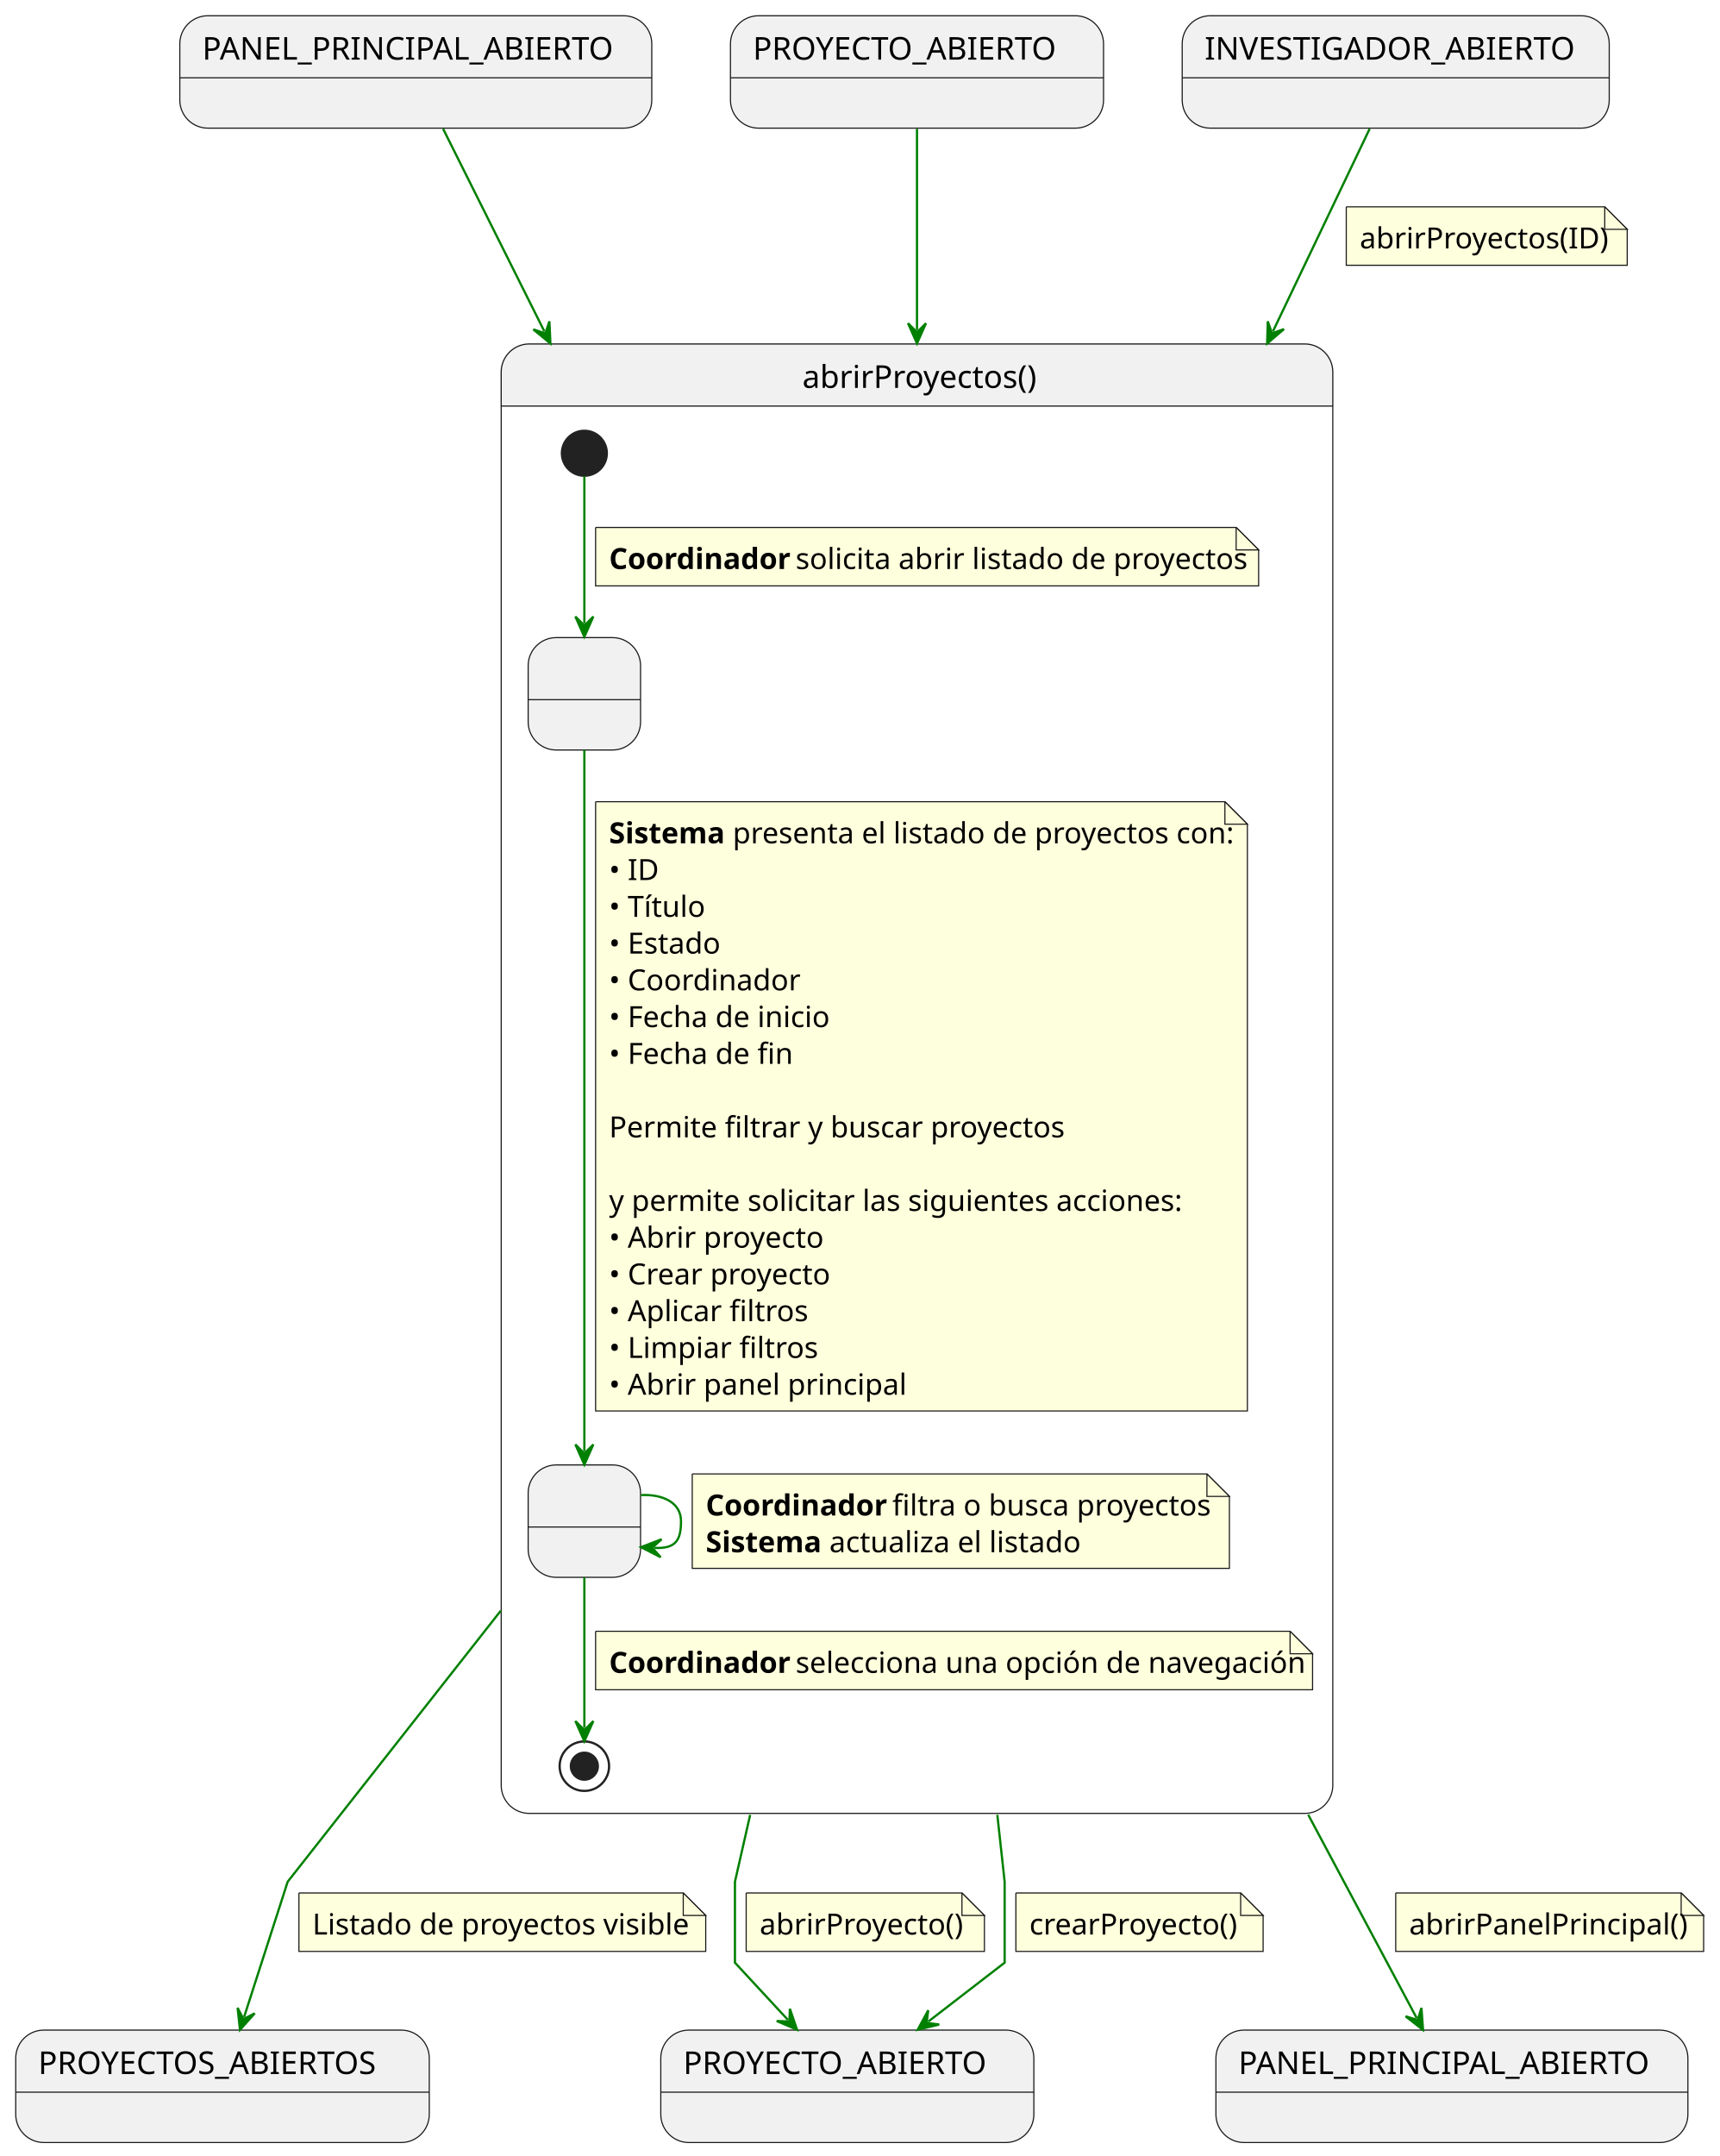
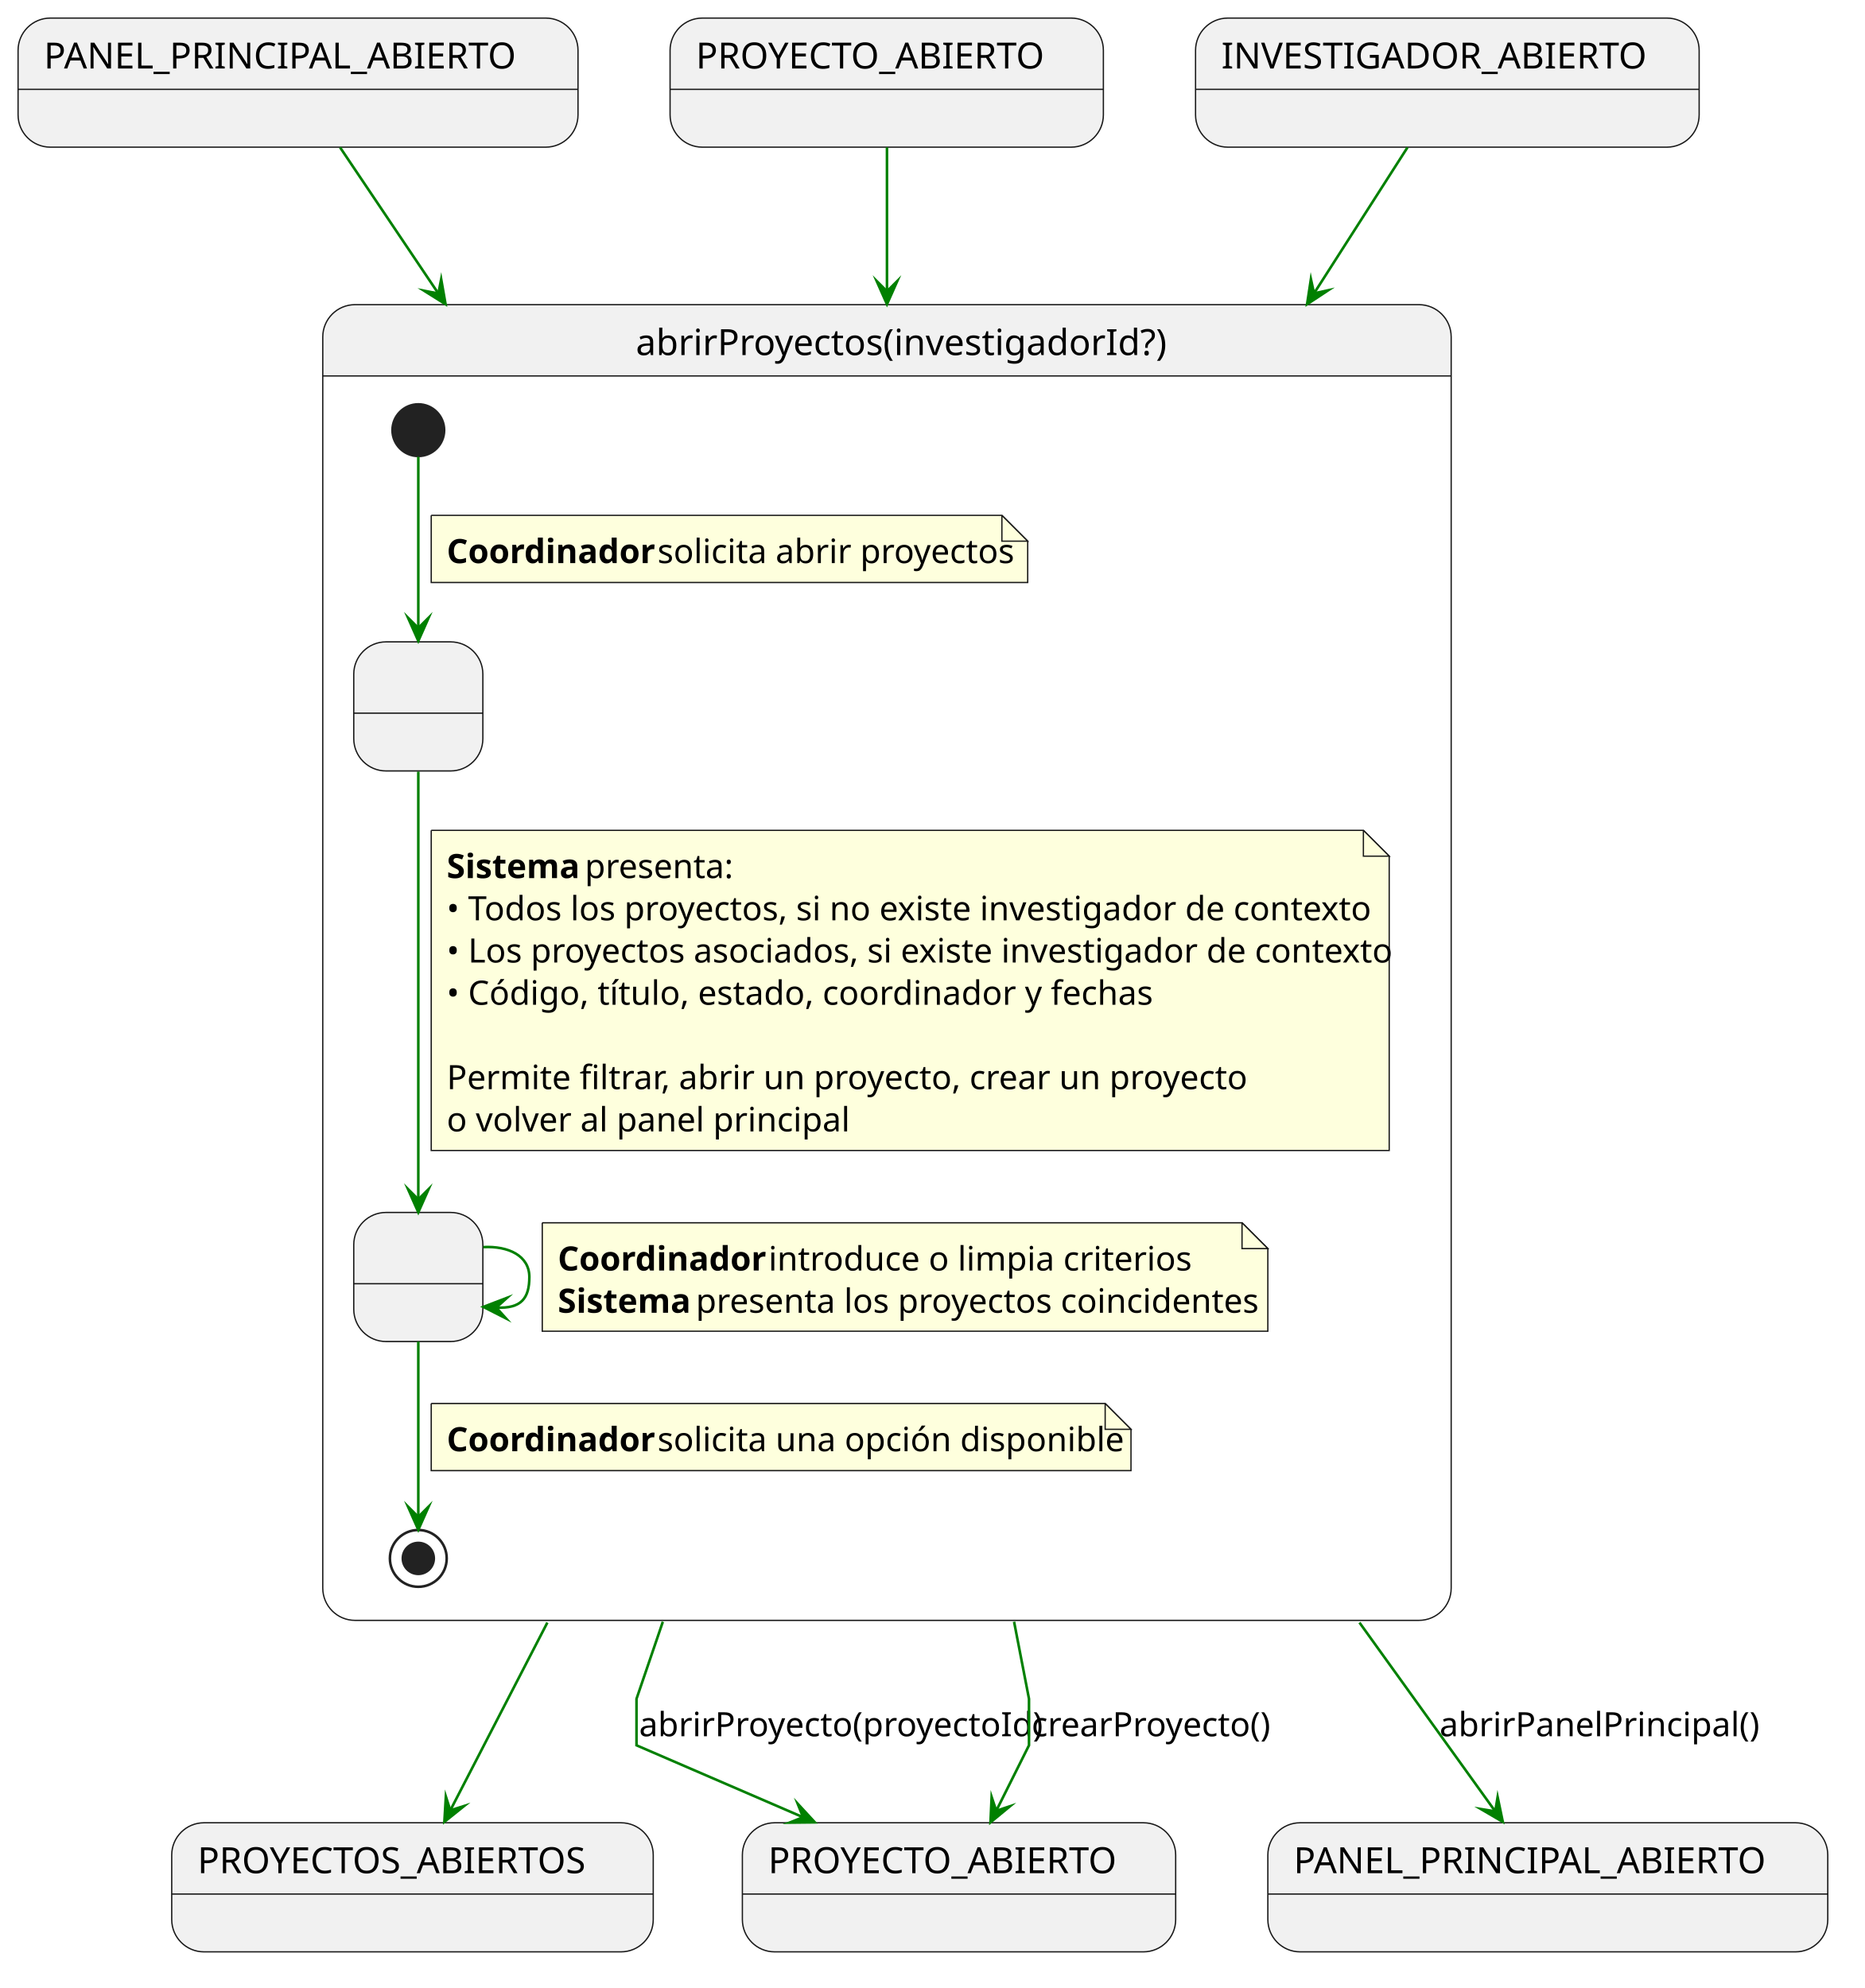
- <svg xmlns="http://www.w3.org/2000/svg" contentStyleType="text/css" height="959px" preserveAspectRatio="none" style="width:765px;height:959px;background:#FFFFFF;" version="1.1" viewBox="0 0 765 959" width="765px" zoomAndPan="magnify">
+ <svg xmlns="http://www.w3.org/2000/svg" contentStyleType="text/css" data-diagram-type="STATE" height="770px" preserveAspectRatio="none" style="width:722px;height:770px;background:#FFFFFF;" version="1.1" viewBox="0 0 722 770" width="722px" zoomAndPan="magnify">
  <defs />
  <g>
-     <g id="in1">
-       <rect fill="#F1F1F1" height="50" rx="12.5" ry="12.5" style="stroke:#181818;stroke-width:0.5;" width="210" x="80" y="7" />
-       <line style="stroke:#181818;stroke-width:0.5;" x1="80" x2="290" y1="34.609" y2="34.609" />
-       <text fill="#000000" font-family="sans-serif" font-size="14" lengthAdjust="spacing" textLength="190" x="90" y="26.533">PANEL_PRINCIPAL_ABIERTO</text>
+     <g class="entity" data-qualified-name="panel" data-source-line="3" id="ent0001">
+       <rect fill="#F1F1F1" height="50" rx="12.5" ry="12.5" style="stroke:#181818;stroke-width:0.5;" width="216.848" x="7" y="7" />
+       <line style="stroke:#181818;stroke-width:0.5;" x1="7" x2="223.848" y1="34.609" y2="34.609" />
+       <text fill="#000000" font-family="sans-serif" font-size="14" lengthAdjust="spacing" textLength="196.848" x="17" y="26.533">PANEL_PRINCIPAL_ABIERTO</text>
    </g>
-     <path d="M235.5,153 L580.5,153 A12.5,12.5 0 0 1 593,165.5 L593,180.609 L223,180.609 L223,165.5 A12.5,12.5 0 0 1 235.5,153 " fill="#F1F1F1" style="stroke:#F1F1F1;stroke-width:1.0;" />
-     <rect fill="none" height="653.609" rx="12.5" ry="12.5" style="stroke:#181818;stroke-width:0.5;" width="370" x="223" y="153" />
-     <line style="stroke:#181818;stroke-width:0.5;" x1="223" x2="593" y1="180.609" y2="180.609" />
-     <text fill="#000000" font-family="sans-serif" font-size="14" lengthAdjust="spacing" textLength="102" x="357" y="172.533">abrirProyectos()</text>
-     <g id="abrirProyectos.MostrandoLista">
-       <rect fill="#F1F1F1" height="50" rx="12.5" ry="12.5" style="stroke:#181818;stroke-width:0.5;" width="50" x="235" y="283.609" />
-       <line style="stroke:#181818;stroke-width:0.5;" x1="235" x2="285" y1="311.219" y2="311.219" />
-       <text fill="#000000" font-family="sans-serif" font-size="14" lengthAdjust="spacing" textLength="4" x="258" y="303.143"> </text>
+     <g class="entity" data-qualified-name="proyecto" data-source-line="4" id="ent0002">
+       <rect fill="#F1F1F1" height="50" rx="12.5" ry="12.5" style="stroke:#181818;stroke-width:0.5;" width="167.807" x="259.5" y="7" />
+       <line style="stroke:#181818;stroke-width:0.5;" x1="259.5" x2="427.307" y1="34.609" y2="34.609" />
+       <text fill="#000000" font-family="sans-serif" font-size="14" lengthAdjust="spacing" textLength="147.807" x="269.5" y="26.533">PROYECTO_ABIERTO</text>
    </g>
-     <g id="abrirProyectos.FiltrandoLista">
-       <rect fill="#F1F1F1" height="50" rx="12.5" ry="12.5" style="stroke:#181818;stroke-width:0.5;" width="50" x="235" y="651.609" />
-       <line style="stroke:#181818;stroke-width:0.5;" x1="235" x2="285" y1="679.219" y2="679.219" />
-       <text fill="#000000" font-family="sans-serif" font-size="14" lengthAdjust="spacing" textLength="4" x="258" y="671.143"> </text>
+     <g class="entity" data-qualified-name="investigador" data-source-line="5" id="ent0003">
+       <rect fill="#F1F1F1" height="50" rx="12.5" ry="12.5" style="stroke:#181818;stroke-width:0.5;" width="195.034" x="463" y="7" />
+       <line style="stroke:#181818;stroke-width:0.5;" x1="463" x2="658.034" y1="34.609" y2="34.609" />
+       <text fill="#000000" font-family="sans-serif" font-size="14" lengthAdjust="spacing" textLength="175.034" x="473" y="26.533">INVESTIGADOR_ABIERTO</text>
    </g>
-     <ellipse cx="260" cy="201.609" fill="#222222" rx="10" ry="10" style="stroke:#222222;stroke-width:1.0;" />
-     <ellipse cx="260" cy="785.609" fill="none" rx="11" ry="11" style="stroke:#222222;stroke-width:1.0;" />
-     <ellipse cx="260" cy="785.609" fill="#222222" rx="6" ry="6" style="stroke:#222222;stroke-width:1.0;" />
-     <g id="link_*start*abrirProyectos_MostrandoLista">
-       <path d="M260,211.929 C260,227.789 260,254.519 260,277.249 " fill="none" id="*start*abrirProyectos-to-MostrandoLista" style="stroke:#008000;stroke-width:1.0;" />
-       <polygon fill="#008000" points="260,283.249,264,274.249,260,278.249,256,274.249,260,283.249" style="stroke:#008000;stroke-width:1.0;" />
-       <path d="M265,234.609 L265,260.609 L560,260.609 L560,244.609 L550,234.609 L265,234.609 " fill="#FEFFDD" style="stroke:#181818;stroke-width:0.5;" />
-       <path d="M550,234.609 L550,244.609 L560,244.609 L550,234.609 " fill="#FEFFDD" style="stroke:#181818;stroke-width:0.5;" />
-       <text fill="#000000" font-family="sans-serif" font-size="13" font-weight="bold" lengthAdjust="spacing" textLength="79" x="271" y="253.105">Coordinador</text>
-       <text fill="#000000" font-family="sans-serif" font-size="13" lengthAdjust="spacing" textLength="191" x="354" y="253.105">solicita abrir listado de proyectos</text>
+     <g class="entity" data-qualified-name="abrirProyectos" data-source-line="11" id="ent0004">
+       <path d="M137.5,118 L549.5,118 A12.5,12.5 0 0 1 562,130.5 L562,145.609 L125,145.609 L125,130.5 A12.5,12.5 0 0 1 137.5,118" fill="#F1F1F1" />
+       <rect fill="none" height="509.609" rx="12.5" ry="12.5" style="stroke:#181818;stroke-width:0.5;" width="437" x="125" y="118" />
+       <line style="stroke:#181818;stroke-width:0.5;" x1="125" x2="562" y1="145.609" y2="145.609" />
+       <text fill="#000000" font-family="sans-serif" font-size="14" lengthAdjust="spacing" textLength="194.53" x="246.235" y="137.533">abrirProyectos(investigadorId?)</text>
+       <g class="entity" data-qualified-name="abrirProyectos.PresentandoProyectos" data-source-line="12" id="ent0005">
+         <rect fill="#F1F1F1" height="50" rx="12.5" ry="12.5" style="stroke:#181818;stroke-width:0.5;" width="50" x="137" y="248.609" />
+         <line style="stroke:#181818;stroke-width:0.5;" x1="137" x2="187" y1="276.219" y2="276.219" />
+         <text fill="#000000" font-family="sans-serif" font-size="14" lengthAdjust="spacing" textLength="3.89" x="160.055" y="268.143"> </text>
+       </g>
+       <g class="entity" data-qualified-name="abrirProyectos.FiltrandoProyectos" data-source-line="13" id="ent0006">
+         <rect fill="#F1F1F1" height="50" rx="12.5" ry="12.5" style="stroke:#181818;stroke-width:0.5;" width="50" x="137" y="469.609" />
+         <line style="stroke:#181818;stroke-width:0.5;" x1="137" x2="187" y1="497.219" y2="497.219" />
+         <text fill="#000000" font-family="sans-serif" font-size="14" lengthAdjust="spacing" textLength="3.89" x="160.055" y="489.143"> </text>
+       </g>
+       <g class="start_entity" data-qualified-name="abrirProyectos..start.abrirProyectos" data-source-line="15" id="ent0010">
+         <ellipse cx="162" cy="166.609" fill="#222222" rx="10" ry="10" style="stroke:#222222;stroke-width:1;" />
+       </g>
+       <g class="end_entity" data-qualified-name="abrirProyectos..end.abrirProyectos" data-source-line="37" id="ent0014">
+         <ellipse cx="162" cy="603.609" fill="none" rx="11" ry="11" style="stroke:#222222;stroke-width:1;" />
+         <ellipse cx="162" cy="603.609" fill="#222222" rx="6" ry="6" style="stroke:#222222;stroke-width:1;" />
+       </g>
+       <g class="link" data-entity-1="ent0010" data-entity-2="ent0005" data-link-type="dependency" data-source-line="15" id="lnk11">
+         <path d="M162,176.929 C162,192.789 162,220.519 162,243.249" fill="none" id="*start*abrirProyectos-to-PresentandoProyectos" style="stroke:#008000;stroke-width:1;" />
+         <polygon fill="#008000" points="162,248.249,166,239.249,162,243.249,158,239.249,162,248.249" style="stroke:#008000;stroke-width:1;stroke-linejoin:miter;stroke-miterlimit:10;" />
+         <path d="M167,199.609 L167,225.609 L398,225.609 L398,209.609 L388,199.609 L167,199.609" fill="#FEFFDD" style="stroke:#181818;stroke-width:0.5;" />
+         <path d="M388,199.609 L388,209.609 L398,209.609 L388,199.609" fill="#FEFFDD" style="stroke:#181818;stroke-width:0.5;" />
+         <text fill="#000000" font-family="sans-serif" font-size="13" font-weight="700" lengthAdjust="spacing" textLength="77.994" x="173" y="218.105">Coordinador</text>
+         <text fill="#000000" font-family="sans-serif" font-size="13" lengthAdjust="spacing" textLength="129.327" x="254.606" y="218.105">solicita abrir proyectos</text>
+       </g>
+       <g class="link" data-entity-1="ent0005" data-entity-2="ent0006" data-link-type="dependency" data-source-line="20" id="lnk12">
+         <path d="M162,298.879 C162,341.089 162,422.509 162,464.559" fill="none" id="PresentandoProyectos-to-FiltrandoProyectos" style="stroke:#008000;stroke-width:1;" />
+         <polygon fill="#008000" points="162,469.559,166,460.559,162,464.559,158,460.559,162,469.559" style="stroke:#008000;stroke-width:1;stroke-linejoin:miter;stroke-miterlimit:10;" />
+         <path d="M167,321.609 L167,445.609 L538,445.609 L538,331.609 L528,321.609 L167,321.609" fill="#FEFFDD" style="stroke:#181818;stroke-width:0.5;" />
+         <path d="M528,321.609 L528,331.609 L538,331.609 L528,321.609" fill="#FEFFDD" style="stroke:#181818;stroke-width:0.5;" />
+         <text fill="#000000" font-family="sans-serif" font-size="13" font-weight="700" lengthAdjust="spacing" textLength="49.861" x="173" y="340.104">Sistema</text>
+         <text fill="#000000" font-family="sans-serif" font-size="13" lengthAdjust="spacing" textLength="54.203" x="226.473" y="340.104">presenta:</text>
+         <text fill="#000000" font-family="sans-serif" font-size="13" lengthAdjust="spacing" textLength="342.018" x="173" y="356.456">• Todos los proyectos, si no existe investigador de contexto</text>
+         <text fill="#000000" font-family="sans-serif" font-size="13" lengthAdjust="spacing" textLength="350.695" x="173" y="372.808">• Los proyectos asociados, si existe investigador de contexto</text>
+         <text fill="#000000" font-family="sans-serif" font-size="13" lengthAdjust="spacing" textLength="259.657" x="173" y="389.159">• Código, título, estado, coordinador y fechas</text>
+         <text fill="#000000" font-family="sans-serif" font-size="13" lengthAdjust="spacing" textLength="3.612" x="173" y="405.511"> </text>
+         <text fill="#000000" font-family="sans-serif" font-size="13" lengthAdjust="spacing" textLength="290.45" x="173" y="421.862">Permite filtrar, abrir un proyecto, crear un proyecto</text>
+         <text fill="#000000" font-family="sans-serif" font-size="13" lengthAdjust="spacing" textLength="146.694" x="173" y="438.214">o volver al panel principal</text>
+       </g>
+       <g class="link" data-entity-1="ent0006" data-entity-2="ent0006" data-link-type="dependency" data-source-line="31" id="lnk13">
+         <path d="M187.18,483.029 C196.91,482.519 205,486.379 205,494.609 C205,502.839 201.903,506.961 192.173,506.451" fill="none" id="FiltrandoProyectos-to-FiltrandoProyectos" style="stroke:#008000;stroke-width:1;" />
+         <polygon fill="#008000" points="187.18,506.189,195.958,510.655,192.173,506.451,196.377,502.666,187.18,506.189" style="stroke:#008000;stroke-width:1;stroke-linejoin:miter;stroke-miterlimit:10;" />
+         <path d="M210,473.609 L210,515.609 L491,515.609 L491,483.609 L481,473.609 L210,473.609" fill="#FEFFDD" style="stroke:#181818;stroke-width:0.5;" />
+         <path d="M481,473.609 L481,483.609 L491,483.609 L481,473.609" fill="#FEFFDD" style="stroke:#181818;stroke-width:0.5;" />
+         <text fill="#000000" font-family="sans-serif" font-size="13" font-weight="700" lengthAdjust="spacing" textLength="77.994" x="216" y="492.104">Coordinador</text>
+         <text fill="#000000" font-family="sans-serif" font-size="13" lengthAdjust="spacing" textLength="151.004" x="297.606" y="492.104">introduce o limpia criterios</text>
+         <text fill="#000000" font-family="sans-serif" font-size="13" font-weight="700" lengthAdjust="spacing" textLength="49.861" x="216" y="508.456">Sistema</text>
+         <text fill="#000000" font-family="sans-serif" font-size="13" lengthAdjust="spacing" textLength="206.673" x="269.473" y="508.456">presenta los proyectos coincidentes</text>
+       </g>
+       <g class="link" data-entity-1="ent0006" data-entity-2="ent0014" data-link-type="dependency" data-source-line="37" id="lnk15">
+         <path d="M162,519.619 C162,542.539 162,570.969 162,587.529" fill="none" id="FiltrandoProyectos-to-*end*abrirProyectos" style="stroke:#008000;stroke-width:1;" />
+         <polygon fill="#008000" points="162,592.529,166,583.529,162,587.529,158,583.529,162,592.529" style="stroke:#008000;stroke-width:1;stroke-linejoin:miter;stroke-miterlimit:10;" />
+         <path d="M167,543.609 L167,569.609 L438,569.609 L438,553.609 L428,543.609 L167,543.609" fill="#FEFFDD" style="stroke:#181818;stroke-width:0.5;" />
+         <path d="M428,543.609 L428,553.609 L438,553.609 L428,543.609" fill="#FEFFDD" style="stroke:#181818;stroke-width:0.5;" />
+         <text fill="#000000" font-family="sans-serif" font-size="13" font-weight="700" lengthAdjust="spacing" textLength="77.994" x="173" y="562.105">Coordinador</text>
+         <text fill="#000000" font-family="sans-serif" font-size="13" lengthAdjust="spacing" textLength="169.114" x="254.606" y="562.105">solicita una opción disponible</text>
+       </g>
    </g>
-     <g id="link_MostrandoLista_FiltrandoLista">
-       <path d="M260,333.619 C260,399.939 260,579.079 260,645.509 " fill="none" id="MostrandoLista-to-FiltrandoLista" style="stroke:#008000;stroke-width:1.0;" />
-       <polygon fill="#008000" points="260,651.509,264,642.509,260,646.509,256,642.509,260,651.509" style="stroke:#008000;stroke-width:1.0;" />
-       <path d="M265,356.609 L265,627.609 L555,627.609 L555,366.609 L545,356.609 L265,356.609 " fill="#FEFFDD" style="stroke:#181818;stroke-width:0.5;" />
-       <path d="M545,356.609 L545,366.609 L555,366.609 L545,356.609 " fill="#FEFFDD" style="stroke:#181818;stroke-width:0.5;" />
-       <text fill="#000000" font-family="sans-serif" font-size="13" font-weight="bold" lengthAdjust="spacing" textLength="51" x="271" y="375.104">Sistema</text>
-       <text fill="#000000" font-family="sans-serif" font-size="13" lengthAdjust="spacing" textLength="214" x="326" y="375.104">presenta el listado de proyectos con:</text>
-       <text fill="#000000" font-family="sans-serif" font-size="13" lengthAdjust="spacing" textLength="21" x="271" y="391.456">• ID</text>
-       <text fill="#000000" font-family="sans-serif" font-size="13" lengthAdjust="spacing" textLength="40" x="271" y="407.808">• Título</text>
-       <text fill="#000000" font-family="sans-serif" font-size="13" lengthAdjust="spacing" textLength="50" x="271" y="424.159">• Estado</text>
-       <text fill="#000000" font-family="sans-serif" font-size="13" lengthAdjust="spacing" textLength="78" x="271" y="440.511">• Coordinador</text>
-       <text fill="#000000" font-family="sans-serif" font-size="13" lengthAdjust="spacing" textLength="97" x="271" y="456.862">• Fecha de inicio</text>
-       <text fill="#000000" font-family="sans-serif" font-size="13" lengthAdjust="spacing" textLength="80" x="271" y="473.214">• Fecha de fin</text>
-       <text fill="#000000" font-family="sans-serif" font-size="13" lengthAdjust="spacing" textLength="4" x="271" y="489.565"> </text>
-       <text fill="#000000" font-family="sans-serif" font-size="13" lengthAdjust="spacing" textLength="192" x="271" y="505.917">Permite filtrar y buscar proyectos</text>
-       <text fill="#000000" font-family="sans-serif" font-size="13" lengthAdjust="spacing" textLength="4" x="271" y="522.269"> </text>
-       <text fill="#000000" font-family="sans-serif" font-size="13" lengthAdjust="spacing" textLength="247" x="271" y="538.62">y permite solicitar las siguientes acciones:</text>
-       <text fill="#000000" font-family="sans-serif" font-size="13" lengthAdjust="spacing" textLength="90" x="271" y="554.972">• Abrir proyecto</text>
-       <text fill="#000000" font-family="sans-serif" font-size="13" lengthAdjust="spacing" textLength="94" x="271" y="571.323">• Crear proyecto</text>
-       <text fill="#000000" font-family="sans-serif" font-size="13" lengthAdjust="spacing" textLength="84" x="271" y="587.675">• Aplicar filtros</text>
-       <text fill="#000000" font-family="sans-serif" font-size="13" lengthAdjust="spacing" textLength="86" x="271" y="604.026">• Limpiar filtros</text>
-       <text fill="#000000" font-family="sans-serif" font-size="13" lengthAdjust="spacing" textLength="123" x="271" y="620.378">• Abrir panel principal</text>
+     <g class="entity" data-qualified-name="PROYECTOS_ABIERTOS" data-source-line="43" id="ent0016">
+       <rect fill="#F1F1F1" height="50" rx="12.5" ry="12.5" style="stroke:#181818;stroke-width:0.5;" width="186.482" x="66.5" y="706" />
+       <line style="stroke:#181818;stroke-width:0.5;" x1="66.5" x2="252.982" y1="733.609" y2="733.609" />
+       <text fill="#000000" font-family="sans-serif" font-size="14" lengthAdjust="spacing" textLength="166.482" x="76.5" y="725.533">PROYECTOS_ABIERTOS</text>
    </g>
-     <g id="link_FiltrandoLista_FiltrandoLista">
-       <path d="M285.18,665.029 C294.91,664.519 303,668.379 303,676.609 C303,684.839 300.902,689.013 291.172,688.503 " fill="none" id="FiltrandoLista-to-FiltrandoLista" style="stroke:#008000;stroke-width:1.0;" />
-       <polygon fill="#008000" points="285.18,688.189,293.958,692.655,290.173,688.451,294.377,684.666,285.18,688.189" style="stroke:#008000;stroke-width:1.0;" />
-       <path d="M308,655.609 L308,697.609 L547,697.609 L547,665.609 L537,655.609 L308,655.609 " fill="#FEFFDD" style="stroke:#181818;stroke-width:0.5;" />
-       <path d="M537,655.609 L537,665.609 L547,665.609 L537,655.609 " fill="#FEFFDD" style="stroke:#181818;stroke-width:0.5;" />
-       <text fill="#000000" font-family="sans-serif" font-size="13" font-weight="bold" lengthAdjust="spacing" textLength="79" x="314" y="674.105">Coordinador</text>
-       <text fill="#000000" font-family="sans-serif" font-size="13" lengthAdjust="spacing" textLength="135" x="397" y="674.105">filtra o busca proyectos</text>
-       <text fill="#000000" font-family="sans-serif" font-size="13" font-weight="bold" lengthAdjust="spacing" textLength="51" x="314" y="690.456">Sistema</text>
-       <text fill="#000000" font-family="sans-serif" font-size="13" lengthAdjust="spacing" textLength="108" x="369" y="690.456">actualiza el listado</text>
+     <g class="entity" data-qualified-name="PROYECTO_ABIERTO" data-source-line="44" id="ent0018">
+       <rect fill="#F1F1F1" height="50" rx="12.5" ry="12.5" style="stroke:#181818;stroke-width:0.5;" width="167.807" x="287.5" y="706" />
+       <line style="stroke:#181818;stroke-width:0.5;" x1="287.5" x2="455.307" y1="733.609" y2="733.609" />
+       <text fill="#000000" font-family="sans-serif" font-size="14" lengthAdjust="spacing" textLength="147.807" x="297.5" y="725.533">PROYECTO_ABIERTO</text>
    </g>
-     <g id="link_FiltrandoLista_*end*abrirProyectos">
-       <path d="M260,701.619 C260,724.539 260,751.969 260,768.529 " fill="none" id="FiltrandoLista-to-*end*abrirProyectos" style="stroke:#008000;stroke-width:1.0;" />
-       <polygon fill="#008000" points="260,774.529,264,765.529,260,769.529,256,765.529,260,774.529" style="stroke:#008000;stroke-width:1.0;" />
-       <path d="M265,725.609 L265,751.609 L584,751.609 L584,735.609 L574,725.609 L265,725.609 " fill="#FEFFDD" style="stroke:#181818;stroke-width:0.5;" />
-       <path d="M574,725.609 L574,735.609 L584,735.609 L574,725.609 " fill="#FEFFDD" style="stroke:#181818;stroke-width:0.5;" />
-       <text fill="#000000" font-family="sans-serif" font-size="13" font-weight="bold" lengthAdjust="spacing" textLength="79" x="271" y="744.105">Coordinador</text>
-       <text fill="#000000" font-family="sans-serif" font-size="13" lengthAdjust="spacing" textLength="215" x="354" y="744.105">selecciona una opción de navegación</text>
+     <g class="entity" data-qualified-name="PANEL_PRINCIPAL_ABIERTO" data-source-line="46" id="ent0021">
+       <rect fill="#F1F1F1" height="50" rx="12.5" ry="12.5" style="stroke:#181818;stroke-width:0.5;" width="216.848" x="491" y="706" />
+       <line style="stroke:#181818;stroke-width:0.5;" x1="491" x2="707.848" y1="733.609" y2="733.609" />
+       <text fill="#000000" font-family="sans-serif" font-size="14" lengthAdjust="spacing" textLength="196.848" x="501" y="725.533">PANEL_PRINCIPAL_ABIERTO</text>
    </g>
-     <g id="in2">
-       <rect fill="#F1F1F1" height="50" rx="12.5" ry="12.5" style="stroke:#181818;stroke-width:0.5;" width="166" x="325" y="7" />
-       <line style="stroke:#181818;stroke-width:0.5;" x1="325" x2="491" y1="34.609" y2="34.609" />
-       <text fill="#000000" font-family="sans-serif" font-size="14" lengthAdjust="spacing" textLength="146" x="335" y="26.533">PROYECTO_ABIERTO</text>
+     <g class="link" data-entity-1="ent0001" data-entity-2="ent0004" data-link-type="dependency" data-source-line="7" id="lnk7">
+       <path d="M131.71,57.11 C141.89,72.23 153.38,89.311 169.77,113.691" fill="none" id="panel-to-abrirProyectos" style="stroke:#008000;stroke-width:1;" />
+       <polygon fill="#008000" points="172.56,117.84,170.858,108.139,169.77,113.691,164.219,112.603,172.56,117.84" style="stroke:#008000;stroke-width:1;stroke-linejoin:miter;stroke-miterlimit:10;" />
    </g>
-     <g id="in3">
-       <rect fill="#F1F1F1" height="50" rx="12.5" ry="12.5" style="stroke:#181818;stroke-width:0.5;" width="190" x="526" y="7" />
-       <line style="stroke:#181818;stroke-width:0.5;" x1="526" x2="716" y1="34.609" y2="34.609" />
-       <text fill="#000000" font-family="sans-serif" font-size="14" lengthAdjust="spacing" textLength="170" x="536" y="26.533">INVESTIGADOR_ABIERTO</text>
+     <g class="link" data-entity-1="ent0002" data-entity-2="ent0004" data-link-type="dependency" data-source-line="8" id="lnk8">
+       <path d="M343.5,57.11 C343.5,72.23 343.5,88.46 343.5,112.84" fill="none" id="proyecto-to-abrirProyectos" style="stroke:#008000;stroke-width:1;" />
+       <polygon fill="#008000" points="343.5,117.84,347.5,108.84,343.5,112.84,339.5,108.84,343.5,117.84" style="stroke:#008000;stroke-width:1;stroke-linejoin:miter;stroke-miterlimit:10;" />
    </g>
-     <g id="PROYECTOS_ABIERTOS">
-       <rect fill="#F1F1F1" height="50" rx="12.5" ry="12.5" style="stroke:#181818;stroke-width:0.5;" width="184" x="7" y="903" />
-       <line style="stroke:#181818;stroke-width:0.5;" x1="7" x2="191" y1="930.609" y2="930.609" />
-       <text fill="#000000" font-family="sans-serif" font-size="14" lengthAdjust="spacing" textLength="164" x="17" y="922.533">PROYECTOS_ABIERTOS</text>
+     <g class="link" data-entity-1="ent0003" data-entity-2="ent0004" data-link-type="dependency" data-source-line="9" id="lnk9">
+       <path d="M545.07,57.11 C535.39,72.23 524.496,89.249 508.886,113.629" fill="none" id="investigador-to-abrirProyectos" style="stroke:#008000;stroke-width:1;" />
+       <polygon fill="#008000" points="506.19,117.84,514.412,112.417,508.886,113.629,507.674,108.104,506.19,117.84" style="stroke:#008000;stroke-width:1;stroke-linejoin:miter;stroke-miterlimit:10;" />
    </g>
-     <g id="PROYECTO_ABIERTO">
-       <rect fill="#F1F1F1" height="50" rx="12.5" ry="12.5" style="stroke:#181818;stroke-width:0.5;" width="166" x="294" y="903" />
-       <line style="stroke:#181818;stroke-width:0.5;" x1="294" x2="460" y1="930.609" y2="930.609" />
-       <text fill="#000000" font-family="sans-serif" font-size="14" lengthAdjust="spacing" textLength="146" x="304" y="922.533">PROYECTO_ABIERTO</text>
+     <g class="link" data-entity-1="ent0004" data-entity-2="ent0016" data-link-type="dependency" data-source-line="43" id="lnk17">
+       <path d="M211.98,628.46 C195.79,659.79 183.905,682.778 174.385,701.208" fill="none" id="abrirProyectos-to-PROYECTOS_ABIERTOS" style="stroke:#008000;stroke-width:1;" />
+       <polygon fill="#008000" points="172.09,705.65,179.774,699.49,174.385,701.208,172.667,695.818,172.09,705.65" style="stroke:#008000;stroke-width:1;stroke-linejoin:miter;stroke-miterlimit:10;" />
    </g>
-     <g id="PANEL_PRINCIPAL_ABIERTO">
-       <rect fill="#F1F1F1" height="50" rx="12.5" ry="12.5" style="stroke:#181818;stroke-width:0.5;" width="210" x="541" y="903" />
-       <line style="stroke:#181818;stroke-width:0.5;" x1="541" x2="751" y1="930.609" y2="930.609" />
-       <text fill="#000000" font-family="sans-serif" font-size="14" lengthAdjust="spacing" textLength="190" x="551" y="922.533">PANEL_PRINCIPAL_ABIERTO</text>
+     <g class="link" data-entity-1="ent0004" data-entity-2="ent0018" data-link-type="dependency" data-source-line="44" id="lnk19">
+       <path d="M256.7,628.14 C250.43,646.51 246.5,658 246.5,658 C246.5,658 246.5,676 246.5,676 C246.5,676 277.71,689.488 310.99,703.858" fill="none" id="abrirProyectos-to-PROYECTO_ABIERTO" style="stroke:#008000;stroke-width:1;" />
+       <polygon fill="#008000" points="315.58,705.84,308.903,698.6,310.99,703.858,305.732,705.945,315.58,705.84" style="stroke:#008000;stroke-width:1;stroke-linejoin:miter;stroke-miterlimit:10;" />
+       <text fill="#000000" font-family="sans-serif" font-size="13" lengthAdjust="spacing" textLength="146.669" x="247.5" y="672.495">abrirProyecto(proyectoId)</text>
    </g>
-     <g id="link_in1_abrirProyectos">
-       <path d="M197.15,57.3 C207.92,78.84 222.317,107.633 242.207,147.413 " fill="none" id="in1-to-abrirProyectos" style="stroke:#008000;stroke-width:1.0;" />
-       <polygon fill="#008000" points="244.89,152.78,244.443,142.941,242.654,148.308,237.287,146.519,244.89,152.78" style="stroke:#008000;stroke-width:1.0;" />
+     <g class="link" data-entity-1="ent0004" data-entity-2="ent0018" data-link-type="dependency" data-source-line="45" id="lnk20">
+       <path d="M392.72,628.14 C396.27,646.51 398.5,658 398.5,658 C398.5,658 398.5,676 398.5,676 C398.5,676 393.007,686.999 385.817,701.369" fill="none" id="abrirProyectos-to-PROYECTO_ABIERTO-1" style="stroke:#008000;stroke-width:1;" />
+       <polygon fill="#008000" points="383.58,705.84,391.184,699.581,385.817,701.369,384.03,696.001,383.58,705.84" style="stroke:#008000;stroke-width:1;stroke-linejoin:miter;stroke-miterlimit:10;" />
+       <text fill="#000000" font-family="sans-serif" font-size="13" lengthAdjust="spacing" textLength="89.578" x="399.5" y="672.495">crearProyecto()</text>
    </g>
-     <g id="link_in2_abrirProyectos">
-       <path d="M408,57.3 C408,78.84 408,107 408,146.78 " fill="none" id="in2-to-abrirProyectos" style="stroke:#008000;stroke-width:1.0;" />
-       <polygon fill="#008000" points="408,152.78,412,143.78,408,147.78,404,143.78,408,152.78" style="stroke:#008000;stroke-width:1.0;" />
-     </g>
-     <g id="link_in3_abrirProyectos">
-       <path d="M609.4,57.3 C599.11,78.84 585.386,107.586 566.386,147.366 " fill="none" id="in3-to-abrirProyectos" style="stroke:#008000;stroke-width:1.0;" />
-       <polygon fill="#008000" points="563.8,152.78,571.288,146.383,565.955,148.268,564.069,142.935,563.8,152.78" style="stroke:#008000;stroke-width:1.0;" />
-       <path d="M599,92 L599,118 L724,118 L724,102 L714,92 L599,92 " fill="#FEFFDD" style="stroke:#181818;stroke-width:0.5;" />
-       <path d="M714,92 L714,102 L724,102 L714,92 " fill="#FEFFDD" style="stroke:#181818;stroke-width:0.5;" />
-       <text fill="#000000" font-family="sans-serif" font-size="13" lengthAdjust="spacing" textLength="104" x="605" y="110.495">abrirProyectos(ID)</text>
-     </g>
-     <g id="link_abrirProyectos_PROYECTOS_ABIERTOS">
-       <path d="M222.8,716.47 C170.72,782.68 128,837 128,837 C128,837 117.2,870.509 108.61,897.169 " fill="none" id="abrirProyectos-to-PROYECTOS_ABIERTOS" style="stroke:#008000;stroke-width:1.0;" />
-       <polygon fill="#008000" points="106.77,902.88,113.337,895.54,108.303,898.121,105.723,893.087,106.77,902.88" style="stroke:#008000;stroke-width:1.0;" />
-       <path d="M133,842 L133,868 L314,868 L314,852 L304,842 L133,842 " fill="#FEFFDD" style="stroke:#181818;stroke-width:0.5;" />
-       <path d="M304,842 L304,852 L314,852 L304,842 " fill="#FEFFDD" style="stroke:#181818;stroke-width:0.5;" />
-       <text fill="#000000" font-family="sans-serif" font-size="13" lengthAdjust="spacing" textLength="160" x="139" y="860.495">Listado de proyectos visible</text>
-     </g>
-     <g id="link_abrirProyectos_PROYECTO_ABIERTO">
-       <path d="M333.77,807.26 C329.56,825.75 327,837 327,837 C327,837 327,873 327,873 C327,873 337.243,884.068 350.553,898.438 " fill="none" id="abrirProyectos-to-PROYECTO_ABIERTO" style="stroke:#008000;stroke-width:1.0;" />
-       <polygon fill="#008000" points="354.63,902.84,351.449,893.519,351.232,899.172,345.58,898.955,354.63,902.84" style="stroke:#008000;stroke-width:1.0;" />
-       <path d="M332,842 L332,868 L438,868 L438,852 L428,842 L332,842 " fill="#FEFFDD" style="stroke:#181818;stroke-width:0.5;" />
-       <path d="M428,842 L428,852 L438,852 L428,842 " fill="#FEFFDD" style="stroke:#181818;stroke-width:0.5;" />
-       <text fill="#000000" font-family="sans-serif" font-size="13" lengthAdjust="spacing" textLength="85" x="338" y="860.495">abrirProyecto()</text>
-     </g>
-     <g id="link_abrirProyectos_PROYECTO_ABIERTO">
-       <path d="M443.74,807.26 C445.77,825.75 447,837 447,837 C447,837 447,873 447,873 C447,873 431.702,884.807 413.062,899.177 " fill="none" id="abrirProyectos-to-PROYECTO_ABIERTO-1" style="stroke:#008000;stroke-width:1.0;" />
-       <polygon fill="#008000" points="408.31,902.84,417.88,900.513,412.27,899.787,412.996,894.177,408.31,902.84" style="stroke:#008000;stroke-width:1.0;" />
-       <path d="M452,842 L452,868 L562,868 L562,852 L552,842 L452,842 " fill="#FEFFDD" style="stroke:#181818;stroke-width:0.5;" />
-       <path d="M552,842 L552,852 L562,852 L552,842 " fill="#FEFFDD" style="stroke:#181818;stroke-width:0.5;" />
-       <text fill="#000000" font-family="sans-serif" font-size="13" lengthAdjust="spacing" textLength="89" x="458" y="860.495">crearProyecto()</text>
-     </g>
-     <g id="link_abrirProyectos_PANEL_PRINCIPAL_ABIERTO">
-       <path d="M582.06,807.19 C603.37,847.12 618.836,876.096 630.326,897.636 " fill="none" id="abrirProyectos-to-PANEL_PRINCIPAL_ABIERTO" style="stroke:#008000;stroke-width:1.0;" />
-       <polygon fill="#008000" points="633.15,902.93,632.443,893.106,630.797,898.518,625.385,896.872,633.15,902.93" style="stroke:#008000;stroke-width:1.0;" />
-       <path d="M621,842 L621,868 L758,868 L758,852 L748,842 L621,842 " fill="#FEFFDD" style="stroke:#181818;stroke-width:0.5;" />
-       <path d="M748,842 L748,852 L758,852 L748,842 " fill="#FEFFDD" style="stroke:#181818;stroke-width:0.5;" />
-       <text fill="#000000" font-family="sans-serif" font-size="13" lengthAdjust="spacing" textLength="116" x="627" y="860.495">abrirPanelPrincipal()</text>
+     <g class="link" data-entity-1="ent0004" data-entity-2="ent0021" data-link-type="dependency" data-source-line="46" id="lnk22">
+       <path d="M526.48,628.46 C549.01,659.79 565.821,683.16 579.071,701.59" fill="none" id="abrirProyectos-to-PANEL_PRINCIPAL_ABIERTO" style="stroke:#008000;stroke-width:1;" />
+       <polygon fill="#008000" points="581.99,705.65,579.984,696.008,579.071,701.59,573.489,700.678,581.99,705.65" style="stroke:#008000;stroke-width:1;stroke-linejoin:miter;stroke-miterlimit:10;" />
+       <text fill="#000000" font-family="sans-serif" font-size="13" lengthAdjust="spacing" textLength="117.768" x="557.5" y="672.495">abrirPanelPrincipal()</text>
    </g>
  </g>
</svg>
